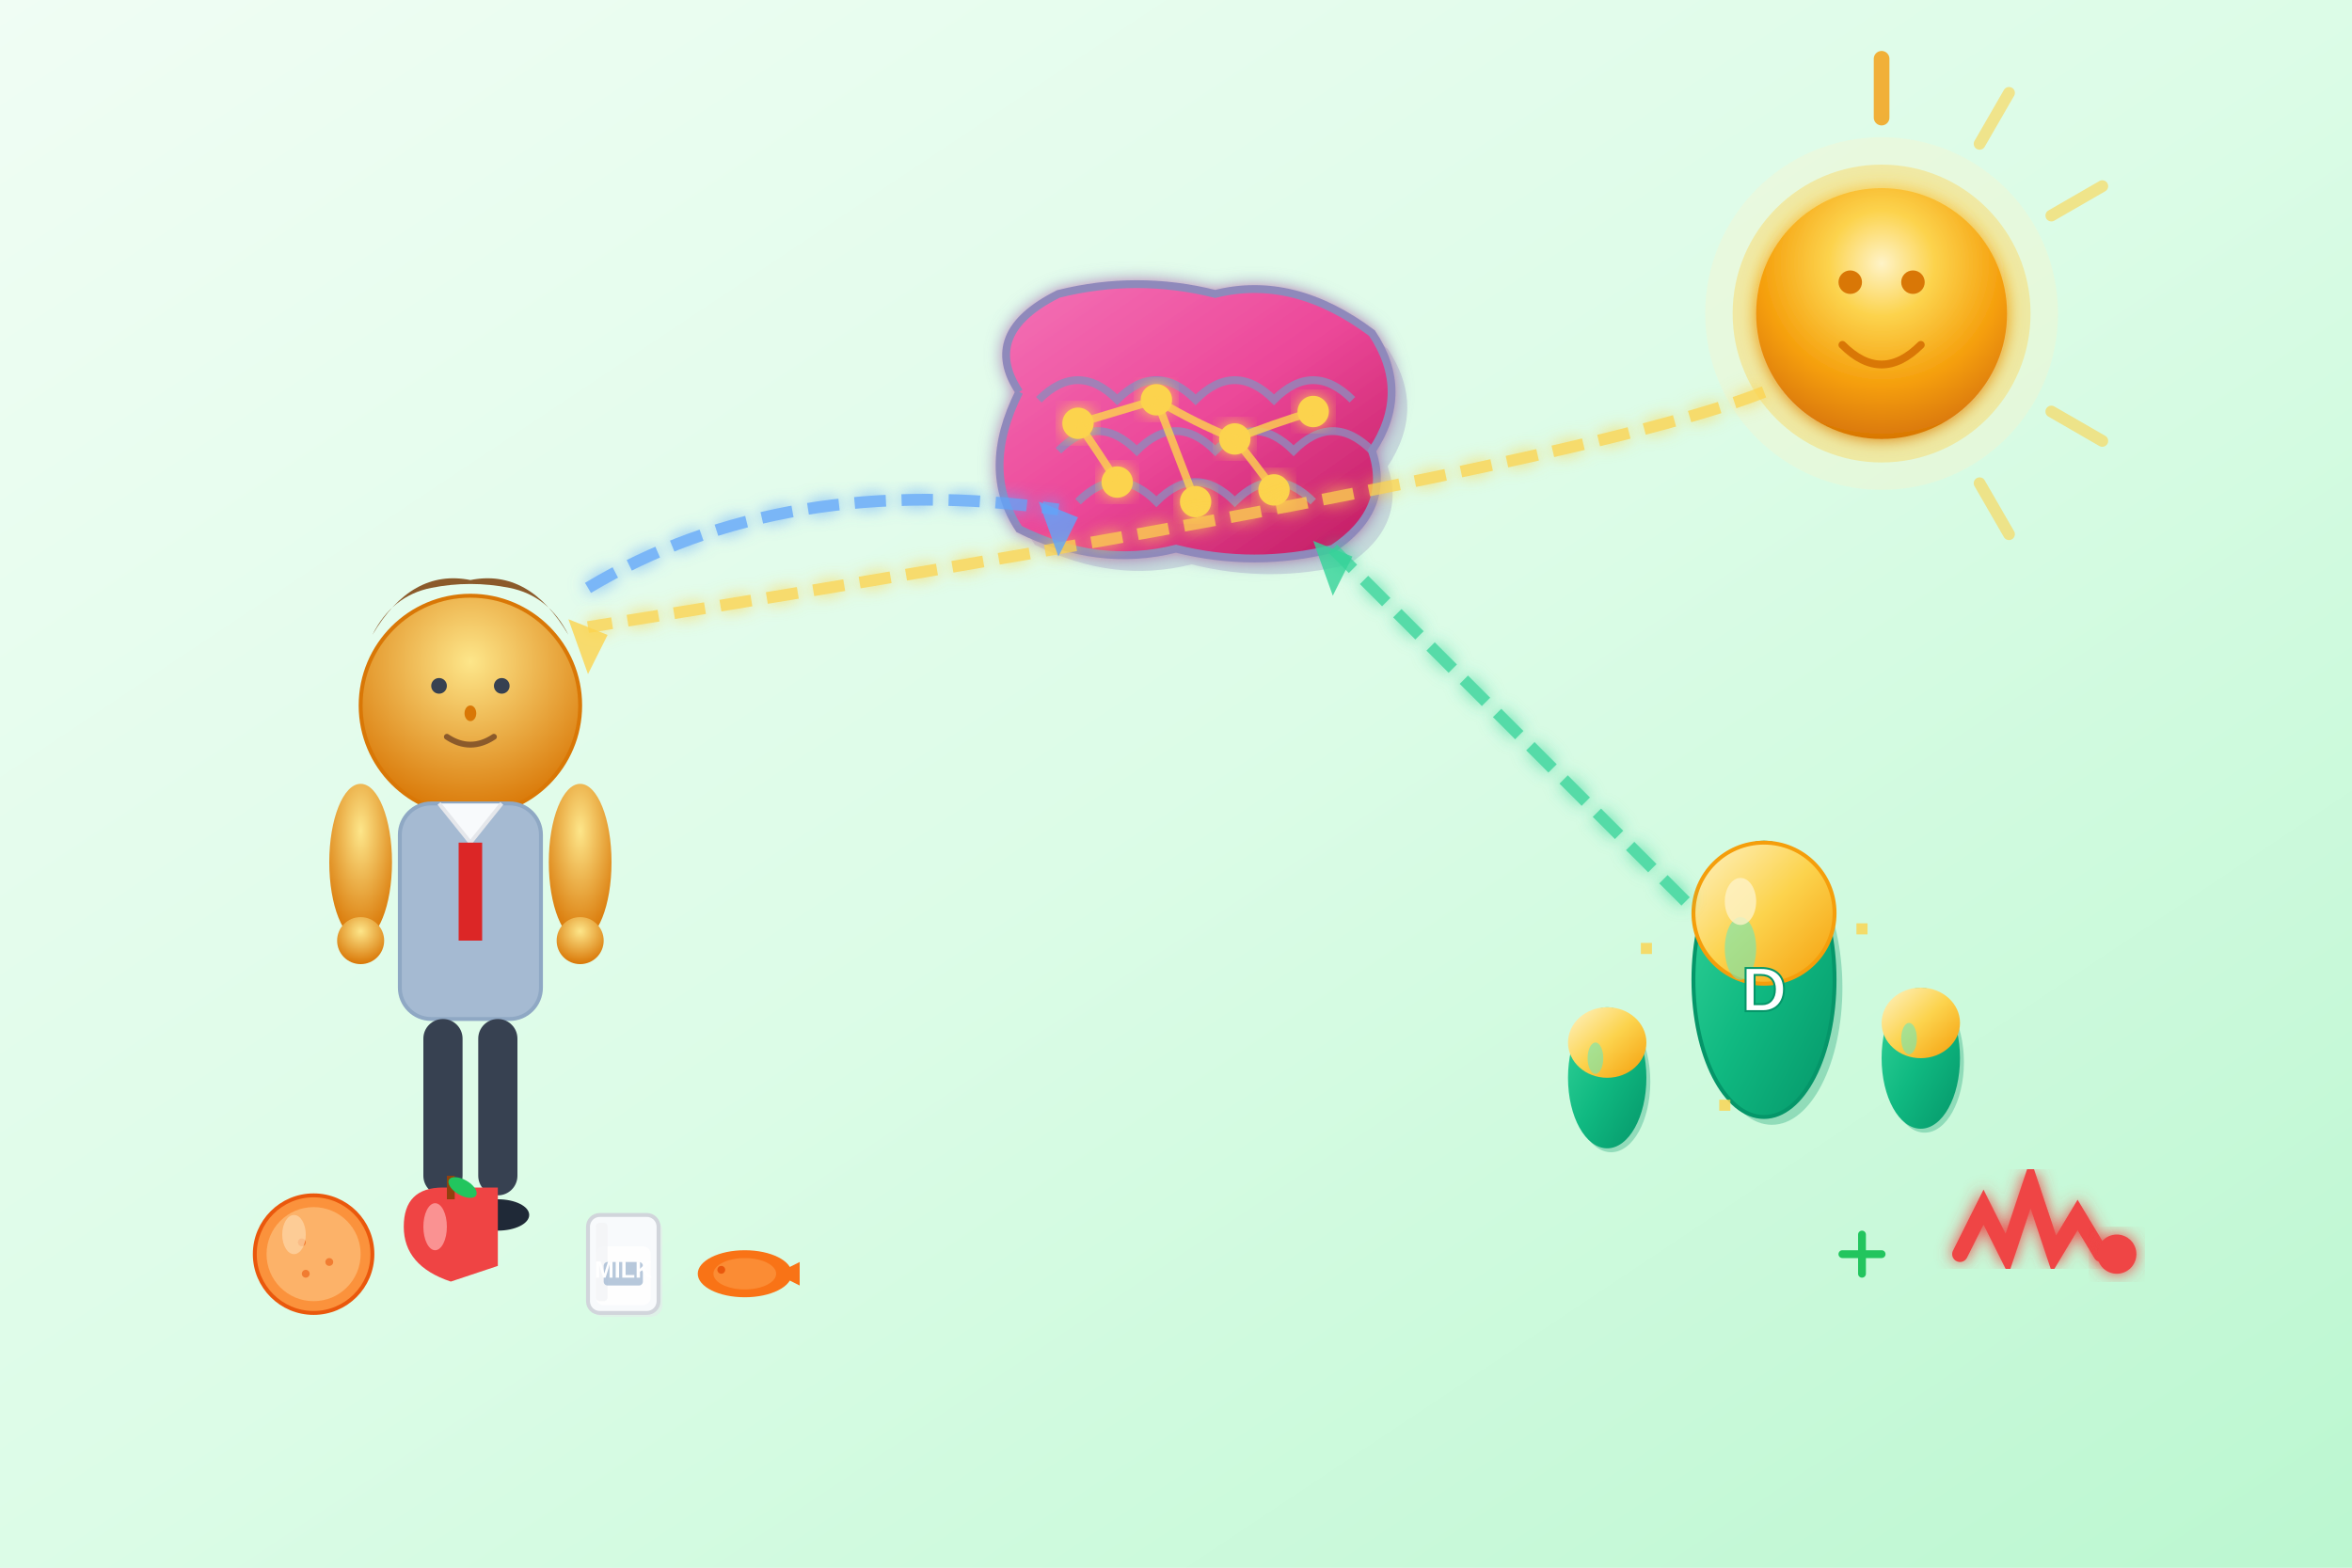
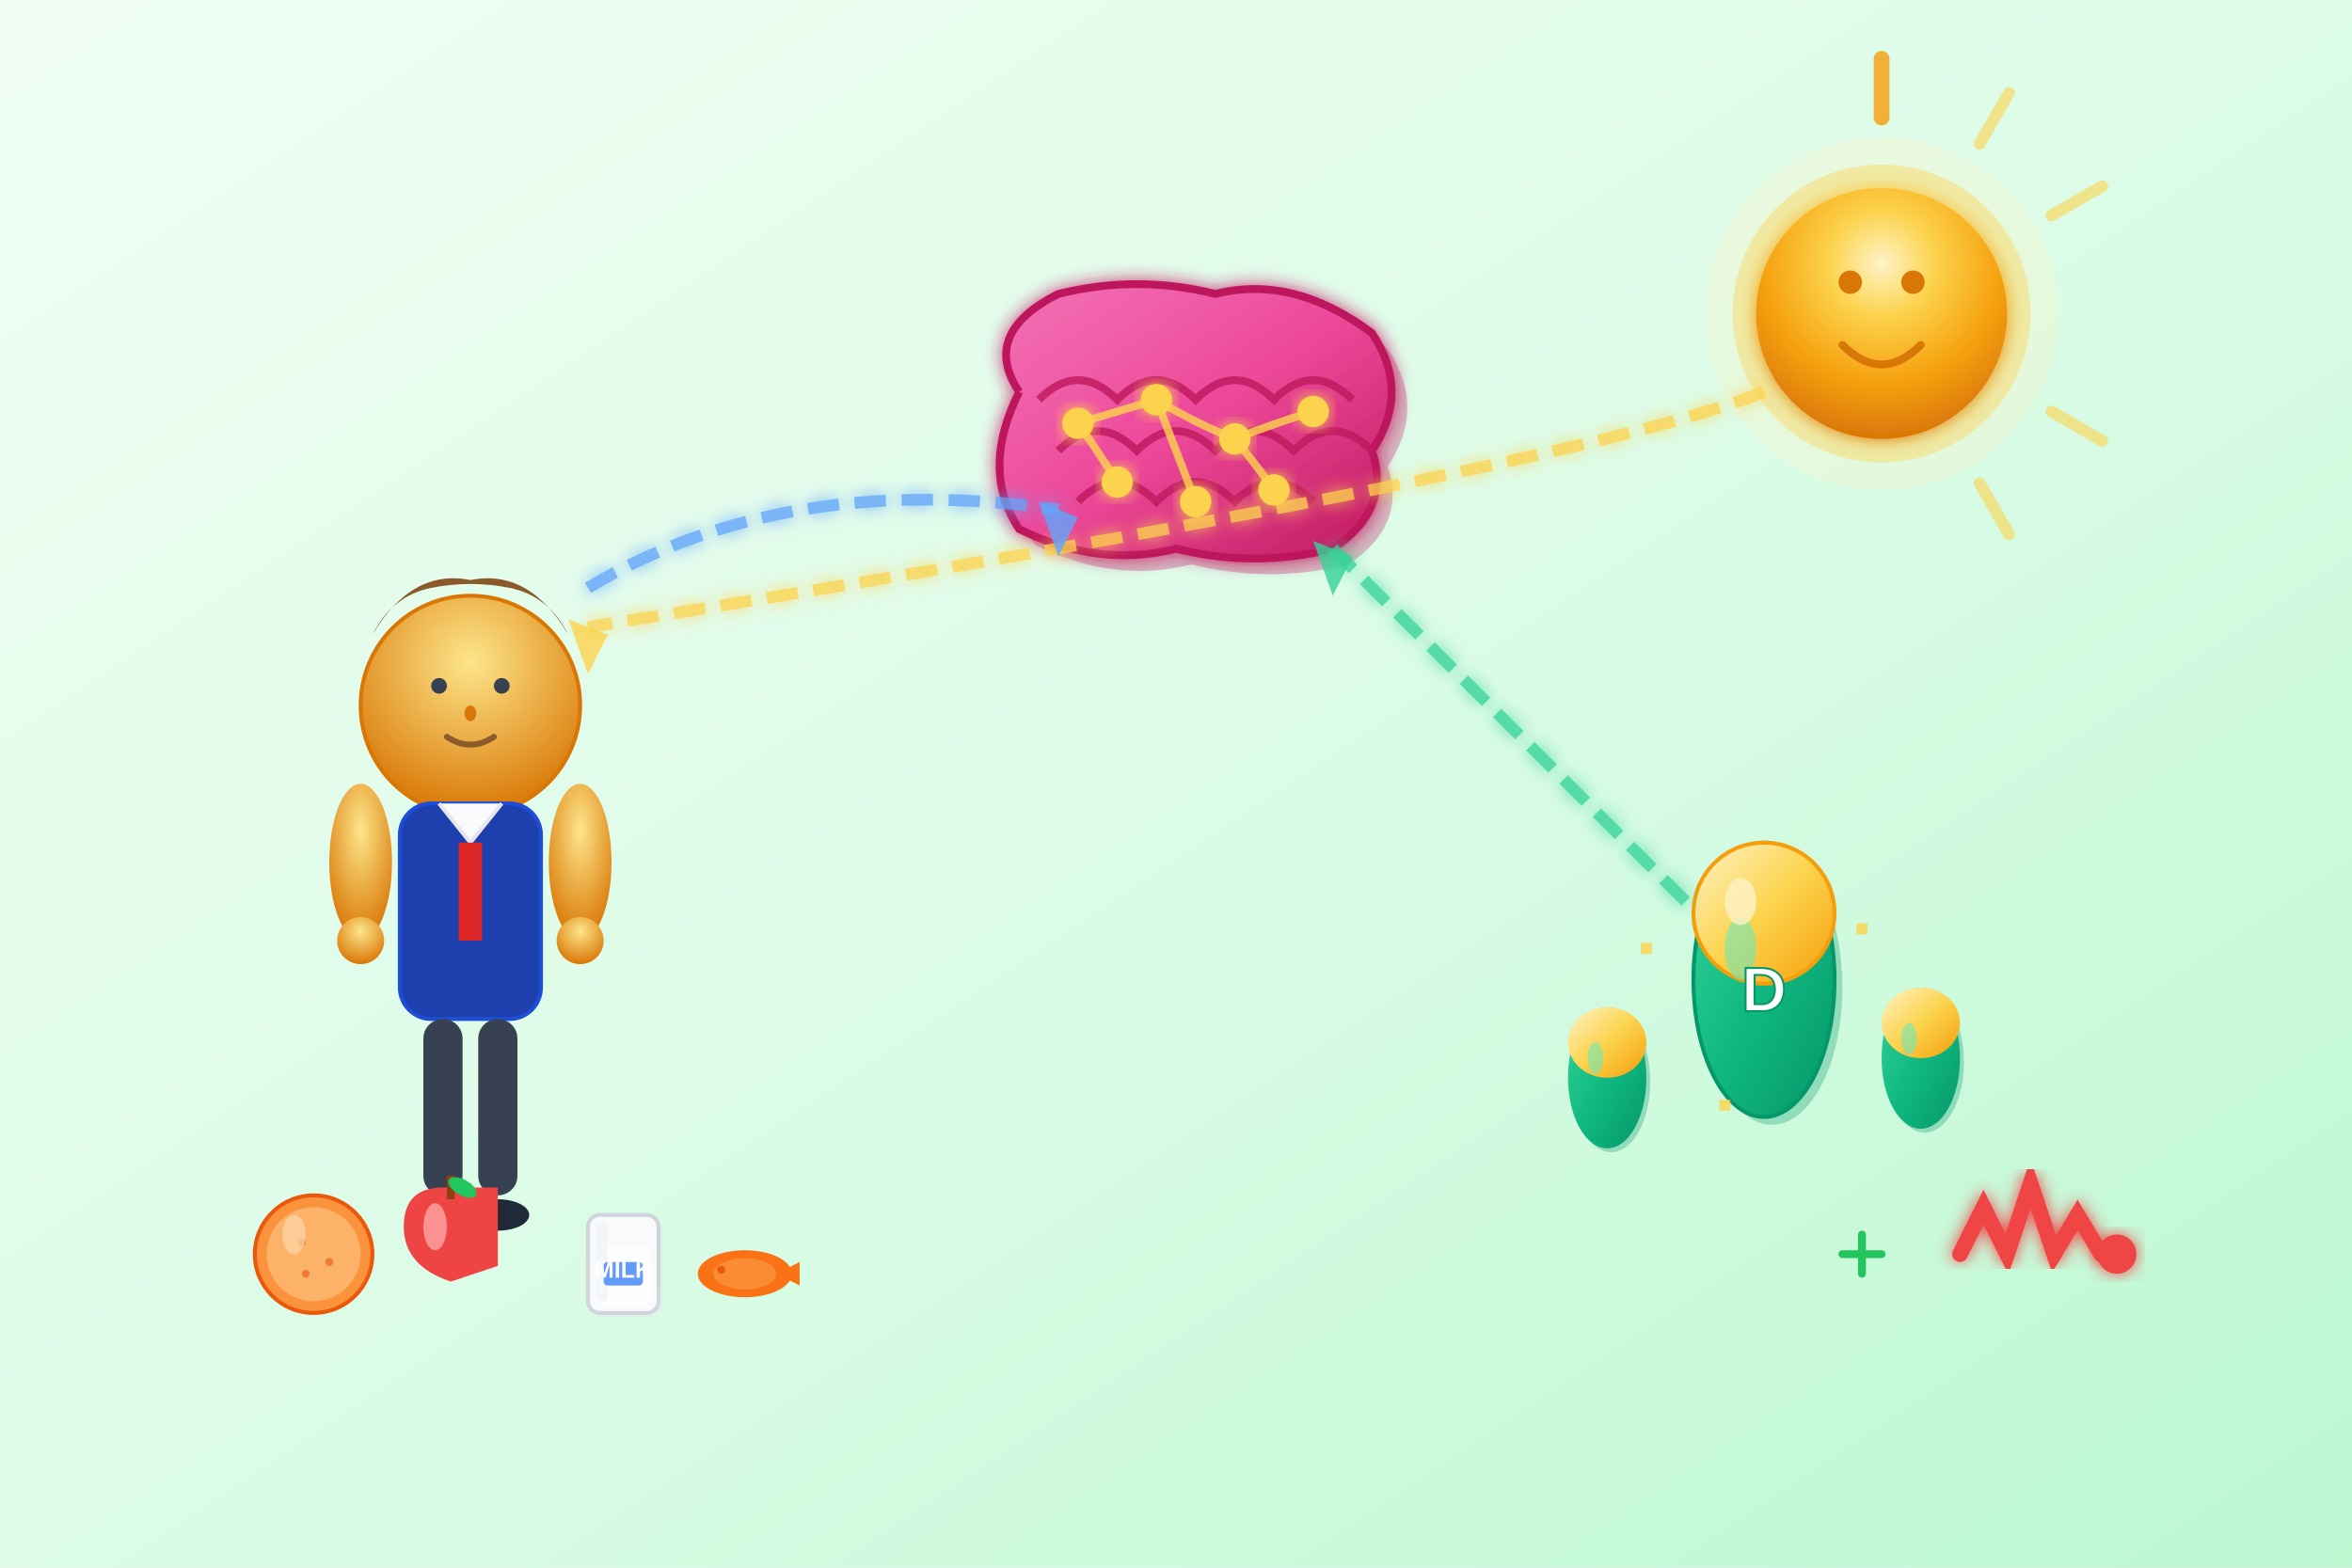
<svg xmlns="http://www.w3.org/2000/svg" width="600" height="400" viewBox="0 0 600 400">
  <defs>
    <radialGradient id="sunGradient" cx="50%" cy="30%" r="70%">
      <stop offset="0%" style="stop-color:#FEF3C7;stop-opacity:1" />
      <stop offset="30%" style="stop-color:#FCD34D;stop-opacity:1" />
      <stop offset="70%" style="stop-color:#F59E0B;stop-opacity:1" />
      <stop offset="100%" style="stop-color:#D97706;stop-opacity:1" />
    </radialGradient>
    <linearGradient id="brainGradient" x1="0%" y1="0%" x2="100%" y2="100%">
      <stop offset="0%" style="stop-color:#F472B6;stop-opacity:1" />
      <stop offset="50%" style="stop-color:#EC4899;stop-opacity:1" />
      <stop offset="100%" style="stop-color:#BE185D;stop-opacity:1" />
    </linearGradient>
    <linearGradient id="vitaminGradient" x1="0%" y1="0%" x2="100%" y2="100%">
      <stop offset="0%" style="stop-color:#34D399;stop-opacity:1" />
      <stop offset="50%" style="stop-color:#10B981;stop-opacity:1" />
      <stop offset="100%" style="stop-color:#059669;stop-opacity:1" />
    </linearGradient>
    <linearGradient id="vitaminCapGradient" x1="0%" y1="0%" x2="100%" y2="100%">
      <stop offset="0%" style="stop-color:#FEF3C7;stop-opacity:1" />
      <stop offset="50%" style="stop-color:#FCD34D;stop-opacity:1" />
      <stop offset="100%" style="stop-color:#F59E0B;stop-opacity:1" />
    </linearGradient>
    <linearGradient id="backgroundGradient" x1="0%" y1="0%" x2="100%" y2="100%">
      <stop offset="0%" style="stop-color:#F0FDF4;stop-opacity:1" />
      <stop offset="50%" style="stop-color:#DCFCE7;stop-opacity:1" />
      <stop offset="100%" style="stop-color:#BBF7D0;stop-opacity:1" />
    </linearGradient>
    <radialGradient id="personGradient" cx="50%" cy="30%" r="70%">
      <stop offset="0%" style="stop-color:#FDE68A;stop-opacity:1" />
      <stop offset="100%" style="stop-color:#D97706;stop-opacity:1" />
    </radialGradient>
    <filter id="glow" x="-50%" y="-50%" width="200%" height="200%">
      <feGaussianBlur stdDeviation="3" result="coloredBlur" />
      <feMerge>
        <feMergeNode in="coloredBlur" />
        <feMergeNode in="SourceGraphic" />
      </feMerge>
    </filter>
    <filter id="softGlow" x="-20%" y="-20%" width="140%" height="140%">
      <feGaussianBlur stdDeviation="2" result="coloredBlur" />
      <feMerge>
        <feMergeNode in="coloredBlur" />
        <feMergeNode in="SourceGraphic" />
      </feMerge>
    </filter>
  </defs>
  <rect width="600" height="400" fill="url(#backgroundGradient)" />
  <g transform="translate(480, 80)">
    <circle cx="0" cy="0" r="45" fill="#FEF3C7" opacity="0.3" />
    <circle cx="0" cy="0" r="38" fill="#FCD34D" opacity="0.4" />
    <g stroke="#F59E0B" stroke-width="4" stroke-linecap="round" opacity="0.8">
      <path d="M0,-50 L0,-65" />
      <path d="35.4,-35.4 L45.9,-45.9" />
      <path d="50,0 L65,0" />
      <path d="35.4,35.4 L45.9,45.9" />
      <path d="0,50 L0,65" />
      <path d="-35.4,35.4 L-45.9,45.9" />
      <path d="-50,0 L-65,0" />
      <path d="-35.4,-35.4 L-45.9,-45.9" />
    </g>
    <g stroke="#FCD34D" stroke-width="3" stroke-linecap="round" opacity="0.6">
      <path d="M25,-43.3 L32.5,-56.3" />
      <path d="M43.3,-25 L56.3,-32.5" />
      <path d="M43.3,25 L56.3,32.5" />
      <path d="M25,43.3 L32.5,56.3" />
      <path d="-25,43.3 L-32.5,56.3" />
      <path d="-43.3,25 L-56.3,32.5" />
      <path d="-43.3,-25 L-56.3,-32.5" />
      <path d="-25,-43.3 L-32.5,-56.3" />
    </g>
    <circle cx="0" cy="0" r="32" fill="url(#sunGradient)" filter="url(#softGlow)" />
    <circle cx="-8" cy="-8" r="3" fill="#D97706" />
    <circle cx="8" cy="-8" r="3" fill="#D97706" />
    <path d="M-10,8 Q0,18 10,8" stroke="#D97706" stroke-width="2" fill="none" stroke-linecap="round" />
  </g>
  <g transform="translate(120, 180)">
    <circle cx="0" cy="0" r="28" fill="url(#personGradient)" stroke="#D97706" stroke-width="1" />
    <path d="M-25,-18 Q-15,-35 0,-32 Q15,-35 25,-18 Q20,-28 10,-30 Q0,-32 -10,-30 Q-20,-28 -25,-18" fill="#8B5A2B" />
    <circle cx="-8" cy="-5" r="2" fill="#374151" />
    <circle cx="8" cy="-5" r="2" fill="#374151" />
    <ellipse cx="0" cy="2" rx="1.5" ry="2" fill="#D97706" />
    <path d="M-6,8 Q0,12 6,8" stroke="#8B5A2B" stroke-width="1.5" fill="none" stroke-linecap="round" />
-     <rect x="-18" y="25" width="36" height="55" rx="8" fill="#A5BAD2" stroke="#8FA8C4" stroke-width="1" />
+     <rect x="-18" y="25" width="36" height="55" rx="8" fill="#1E40AF" stroke="#1D4ED8" stroke-width="1" />
    <path d="M-8,25 L0,35 L8,25" fill="#F8FAFC" stroke="#E5E7EB" stroke-width="1" />
    <rect x="-3" y="35" width="6" height="25" fill="#DC2626" />
    <ellipse cx="-28" cy="40" rx="8" ry="20" fill="url(#personGradient)" />
    <ellipse cx="28" cy="40" rx="8" ry="20" fill="url(#personGradient)" />
    <circle cx="-28" cy="60" r="6" fill="url(#personGradient)" />
    <circle cx="28" cy="60" r="6" fill="url(#personGradient)" />
    <rect x="-12" y="80" width="10" height="45" rx="5" fill="#374151" />
    <rect x="2" y="80" width="10" height="45" rx="5" fill="#374151" />
    <ellipse cx="-7" cy="130" rx="8" ry="4" fill="#1F2937" />
    <ellipse cx="7" cy="130" rx="8" ry="4" fill="#1F2937" />
  </g>
  <g transform="translate(300, 120)">
-     <path d="M-38,-18 Q-48,-33 -28,-43 Q-8,-48 12,-43 Q32,-48 52,-33 Q62,-18 52,-3 Q57,12 42,22 Q22,27 2,22 Q-18,27 -38,17 Q-48,2 -38,-18" fill="#8f89bb" opacity="0.3" transform="translate(2,2)" />
-     <path d="M-40,-20 Q-50,-35 -30,-45 Q-10,-50 10,-45 Q30,-50 50,-35 Q60,-20 50,-5 Q55,10 40,20 Q20,25 0,20 Q-20,25 -40,15 Q-50,0 -40,-20" fill="url(#brainGradient)" stroke="#8f89bb" stroke-width="2" filter="url(#softGlow)" />
-     <path d="M-35,-18 Q-25,-28 -15,-18 Q-5,-28 5,-18 Q15,-28 25,-18 Q35,-28 45,-18" fill="none" stroke="#8f89bb" stroke-width="2" opacity="0.8" />
-     <path d="M-30,-5 Q-20,-15 -10,-5 Q0,-15 10,-5 Q20,-15 30,-5 Q40,-15 50,-5" fill="none" stroke="#8f89bb" stroke-width="2" opacity="0.8" />
-     <path d="M-25,8 Q-15,-2 -5,8 Q5,-2 15,8 Q25,-2 35,8" fill="none" stroke="#8f89bb" stroke-width="2" opacity="0.8" />
+     <path d="M-38,-18 Q-48,-33 -28,-43 Q-8,-48 12,-43 Q32,-48 52,-33 Q62,-18 52,-3 Q57,12 42,22 Q22,27 2,22 Q-18,27 -38,17 Q-48,2 -38,-18" fill="#BE185D" opacity="0.3" transform="translate(2,2)" />
+     <path d="M-40,-20 Q-50,-35 -30,-45 Q-10,-50 10,-45 Q30,-50 50,-35 Q60,-20 50,-5 Q55,10 40,20 Q20,25 0,20 Q-20,25 -40,15 Q-50,0 -40,-20" fill="url(#brainGradient)" stroke="#BE185D" stroke-width="2" filter="url(#softGlow)" />
+     <path d="M-35,-18 Q-25,-28 -15,-18 Q-5,-28 5,-18 Q15,-28 25,-18 Q35,-28 45,-18" fill="none" stroke="#BE185D" stroke-width="2" opacity="0.8" />
+     <path d="M-30,-5 Q-20,-15 -10,-5 Q0,-15 10,-5 Q20,-15 30,-5 Q40,-15 50,-5" fill="none" stroke="#BE185D" stroke-width="2" opacity="0.8" />
+     <path d="M-25,8 Q-15,-2 -5,8 Q5,-2 15,8 Q25,-2 35,8" fill="none" stroke="#BE185D" stroke-width="2" opacity="0.8" />
    <circle cx="-25" cy="-12" r="4" fill="#FCD34D" filter="url(#softGlow)" />
    <circle cx="-5" cy="-18" r="4" fill="#FCD34D" filter="url(#softGlow)" />
    <circle cx="15" cy="-8" r="4" fill="#FCD34D" filter="url(#softGlow)" />
    <circle cx="35" cy="-15" r="4" fill="#FCD34D" filter="url(#softGlow)" />
    <circle cx="-15" cy="3" r="4" fill="#FCD34D" filter="url(#softGlow)" />
    <circle cx="5" cy="8" r="4" fill="#FCD34D" filter="url(#softGlow)" />
    <circle cx="25" cy="5" r="4" fill="#FCD34D" filter="url(#softGlow)" />
    <path d="M-25,-12 Q-15,-15 -5,-18" stroke="#FCD34D" stroke-width="2" fill="none" opacity="0.8" />
    <path d="M-5,-18 Q5,-12 15,-8" stroke="#FCD34D" stroke-width="2" fill="none" opacity="0.8" />
    <path d="M15,-8 Q25,-12 35,-15" stroke="#FCD34D" stroke-width="2" fill="none" opacity="0.8" />
    <path d="M-25,-12 Q-20,-5 -15,3" stroke="#FCD34D" stroke-width="2" fill="none" opacity="0.8" />
    <path d="M-5,-18 Q0,-5 5,8" stroke="#FCD34D" stroke-width="2" fill="none" opacity="0.8" />
    <path d="M15,-8 Q20,-2 25,5" stroke="#FCD34D" stroke-width="2" fill="none" opacity="0.8" />
  </g>
  <g transform="translate(450, 250)">
    <ellipse cx="2" cy="2" rx="18" ry="35" fill="#059669" opacity="0.3" />
    <ellipse cx="0" cy="0" rx="18" ry="35" fill="url(#vitaminGradient)" stroke="#059669" stroke-width="1" />
    <ellipse cx="0" cy="-17" rx="18" ry="18" fill="url(#vitaminCapGradient)" stroke="#F59E0B" stroke-width="1" />
    <ellipse cx="-6" cy="-8" rx="4" ry="8" fill="#6EE7B7" opacity="0.6" />
    <ellipse cx="-6" cy="-20" rx="4" ry="6" fill="#FEF3C7" opacity="0.8" />
    <text x="0" y="8" text-anchor="middle" font-family="Arial, sans-serif" font-size="16" font-weight="bold" fill="white" stroke="#059669" stroke-width="0.5">D</text>
    <g transform="translate(-40, 25)">
      <ellipse cx="1" cy="1" rx="10" ry="18" fill="#059669" opacity="0.3" />
      <ellipse cx="0" cy="0" rx="10" ry="18" fill="url(#vitaminGradient)" />
      <ellipse cx="0" cy="-9" rx="10" ry="9" fill="url(#vitaminCapGradient)" />
      <ellipse cx="-3" cy="-5" rx="2" ry="4" fill="#6EE7B7" opacity="0.6" />
    </g>
    <g transform="translate(40, 20)">
      <ellipse cx="1" cy="1" rx="10" ry="18" fill="#059669" opacity="0.3" />
      <ellipse cx="0" cy="0" rx="10" ry="18" fill="url(#vitaminGradient)" />
      <ellipse cx="0" cy="-9" rx="10" ry="9" fill="url(#vitaminCapGradient)" />
      <ellipse cx="-3" cy="-5" rx="2" ry="4" fill="#6EE7B7" opacity="0.6" />
    </g>
    <g fill="#FCD34D" opacity="0.8">
      <polygon points="-30,-10 -28,-8 -30,-6 -32,-8" transform="rotate(45 -30 -8)" />
      <polygon points="25,-15 27,-13 25,-11 23,-13" transform="rotate(45 25 -13)" />
      <polygon points="-10,30 -8,32 -10,34 -12,32" transform="rotate(45 -10 32)" />
    </g>
  </g>
  <g transform="translate(80, 320)">
    <circle cx="0" cy="0" r="15" fill="#FB923C" stroke="#EA580C" stroke-width="1" />
    <circle cx="0" cy="0" r="12" fill="#FDBA74" opacity="0.8" />
    <circle cx="-3" cy="-3" r="1" fill="#EA580C" opacity="0.6" />
    <circle cx="4" cy="2" r="1" fill="#EA580C" opacity="0.6" />
    <circle cx="-2" cy="5" r="1" fill="#EA580C" opacity="0.6" />
    <ellipse cx="-5" cy="-5" rx="3" ry="5" fill="#FED7AA" opacity="0.7" />
    <g transform="translate(35, -5)">
      <path d="M0,12 Q-12,8 -12,-2 Q-12,-12 -2,-12 Q2,-12 12,-12 Q12,-2 12,8 Q0,12 0,12" fill="#EF4444" />
      <ellipse cx="-4" cy="-2" rx="3" ry="6" fill="#FCA5A5" opacity="0.8" />
      <rect x="-1" y="-15" width="2" height="6" fill="#92400E" />
      <ellipse cx="3" cy="-12" rx="4" ry="2" fill="#22C55E" transform="rotate(30 3 -12)" />
    </g>
    <g transform="translate(70, -10)">
      <rect x="1" y="1" width="18" height="25" rx="3" fill="#E5E7EB" opacity="0.5" />
      <rect x="0" y="0" width="18" height="25" rx="3" fill="#F8FAFC" stroke="#D1D5DB" stroke-width="1" />
      <rect x="2" y="8" width="14" height="15" rx="2" fill="#FEFEFE" />
      <rect x="2" y="2" width="3" height="20" rx="1" fill="#F3F4F6" opacity="0.8" />
-       <rect x="4" y="12" width="10" height="6" rx="1" fill="#A5BAD2" opacity="0.8" />
+       <rect x="4" y="12" width="10" height="6" rx="1" fill="#3B82F6" opacity="0.8" />
      <text x="9" y="16" text-anchor="middle" font-family="Arial, sans-serif" font-size="6" fill="white" font-weight="bold">MILK</text>
    </g>
    <g transform="translate(110, 5)">
      <ellipse cx="0" cy="0" rx="12" ry="6" fill="#F97316" />
      <ellipse cx="0" cy="0" rx="8" ry="4" fill="#FB923C" opacity="0.8" />
      <circle cx="-6" cy="-1" r="1" fill="#EA580C" />
      <path d="M8,0 L14,-3 L14,3 Z" fill="#F97316" />
    </g>
  </g>
  <g>
    <path d="M450,100 Q400,120 150,160" stroke="#FCD34D" stroke-width="3" fill="none" opacity="0.8" stroke-dasharray="8,4" filter="url(#softGlow)" />
    <polygon points="145,158 155,162 150,172" fill="#FCD34D" opacity="0.8" />
    <path d="M150,150 Q200,120 270,130" stroke="#60A5FA" stroke-width="3" fill="none" opacity="0.8" stroke-dasharray="8,4" filter="url(#softGlow)" />
    <polygon points="265,128 275,132 270,142" fill="#60A5FA" opacity="0.8" />
    <path d="M430,230 Q380,180 340,140" stroke="#34D399" stroke-width="3" fill="none" opacity="0.8" stroke-dasharray="8,4" filter="url(#softGlow)" />
    <polygon points="335,138 345,142 340,152" fill="#34D399" opacity="0.8" />
  </g>
  <g transform="translate(500, 320)">
    <path d="M0,0 L6,-12 L12,0 L18,-18 L24,0 L30,-10 L36,0" stroke="#EF4444" stroke-width="4" fill="none" stroke-linecap="round" filter="url(#softGlow)" />
    <circle cx="40" cy="0" r="5" fill="#EF4444" filter="url(#softGlow)" />
    <g transform="translate(-25, 0)" fill="#22C55E">
      <rect x="-1" y="-6" width="2" height="12" rx="1" />
      <rect x="-6" y="-1" width="12" height="2" rx="1" />
    </g>
  </g>
</svg>
